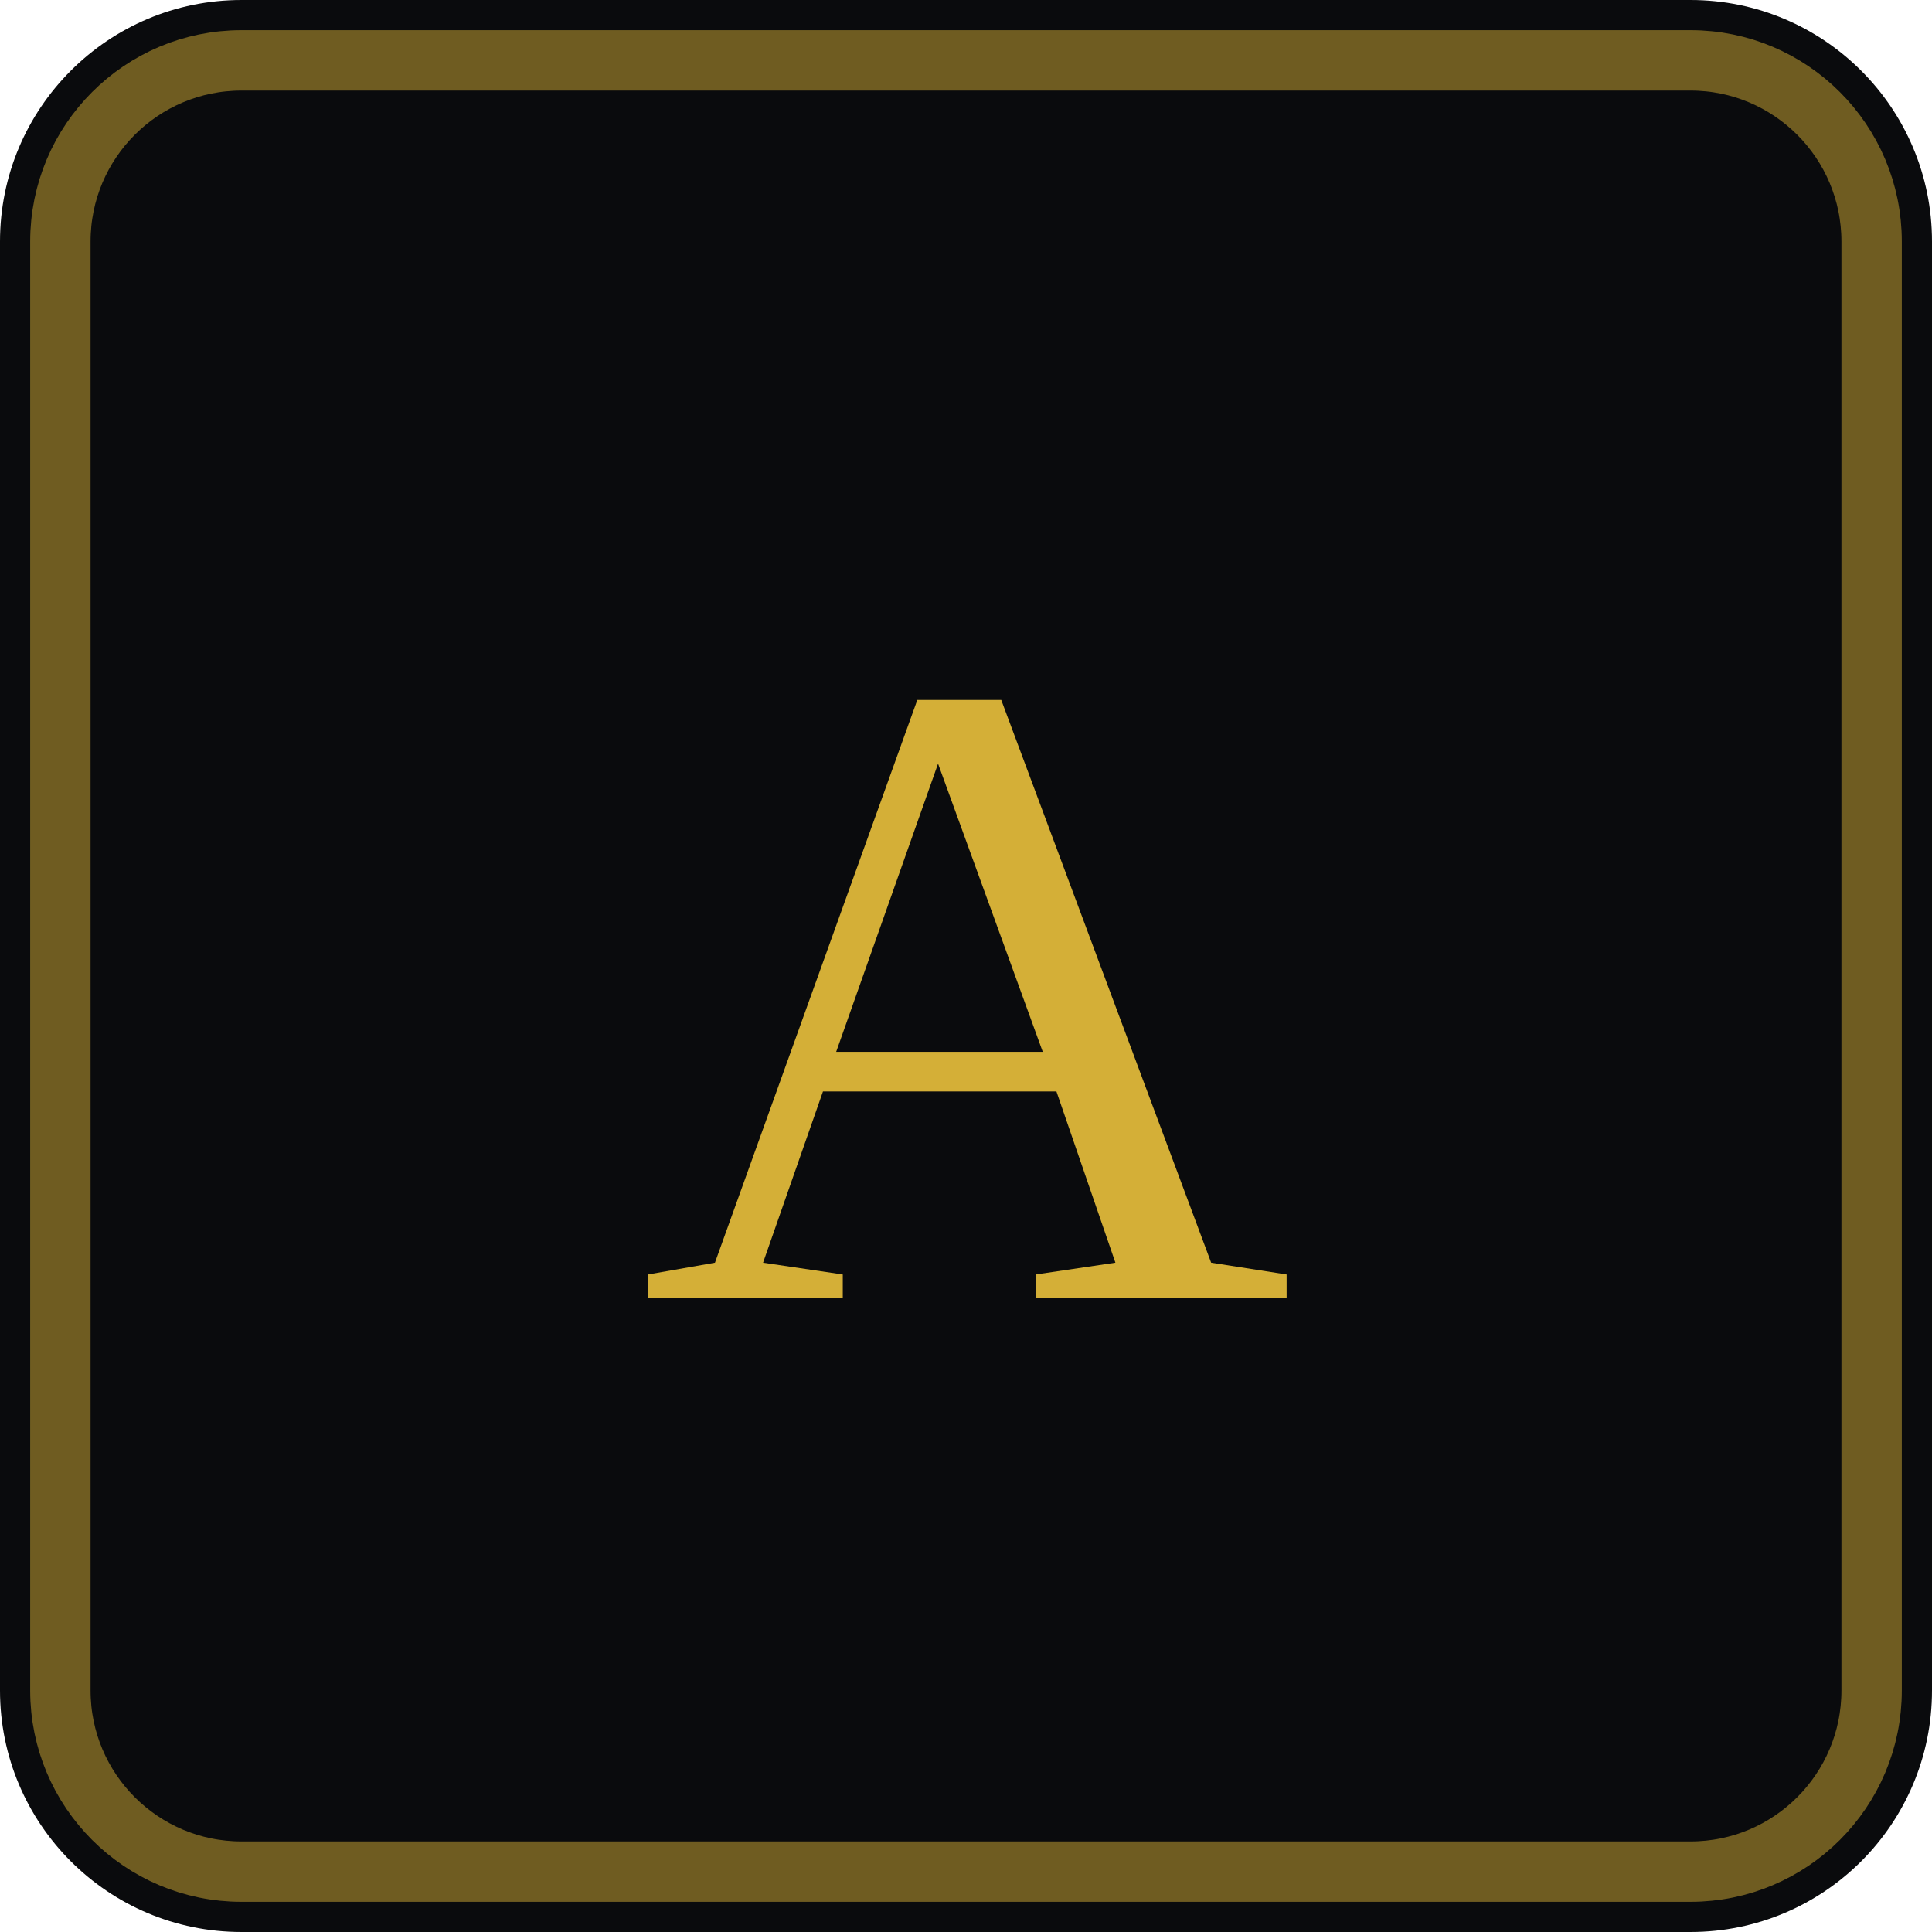
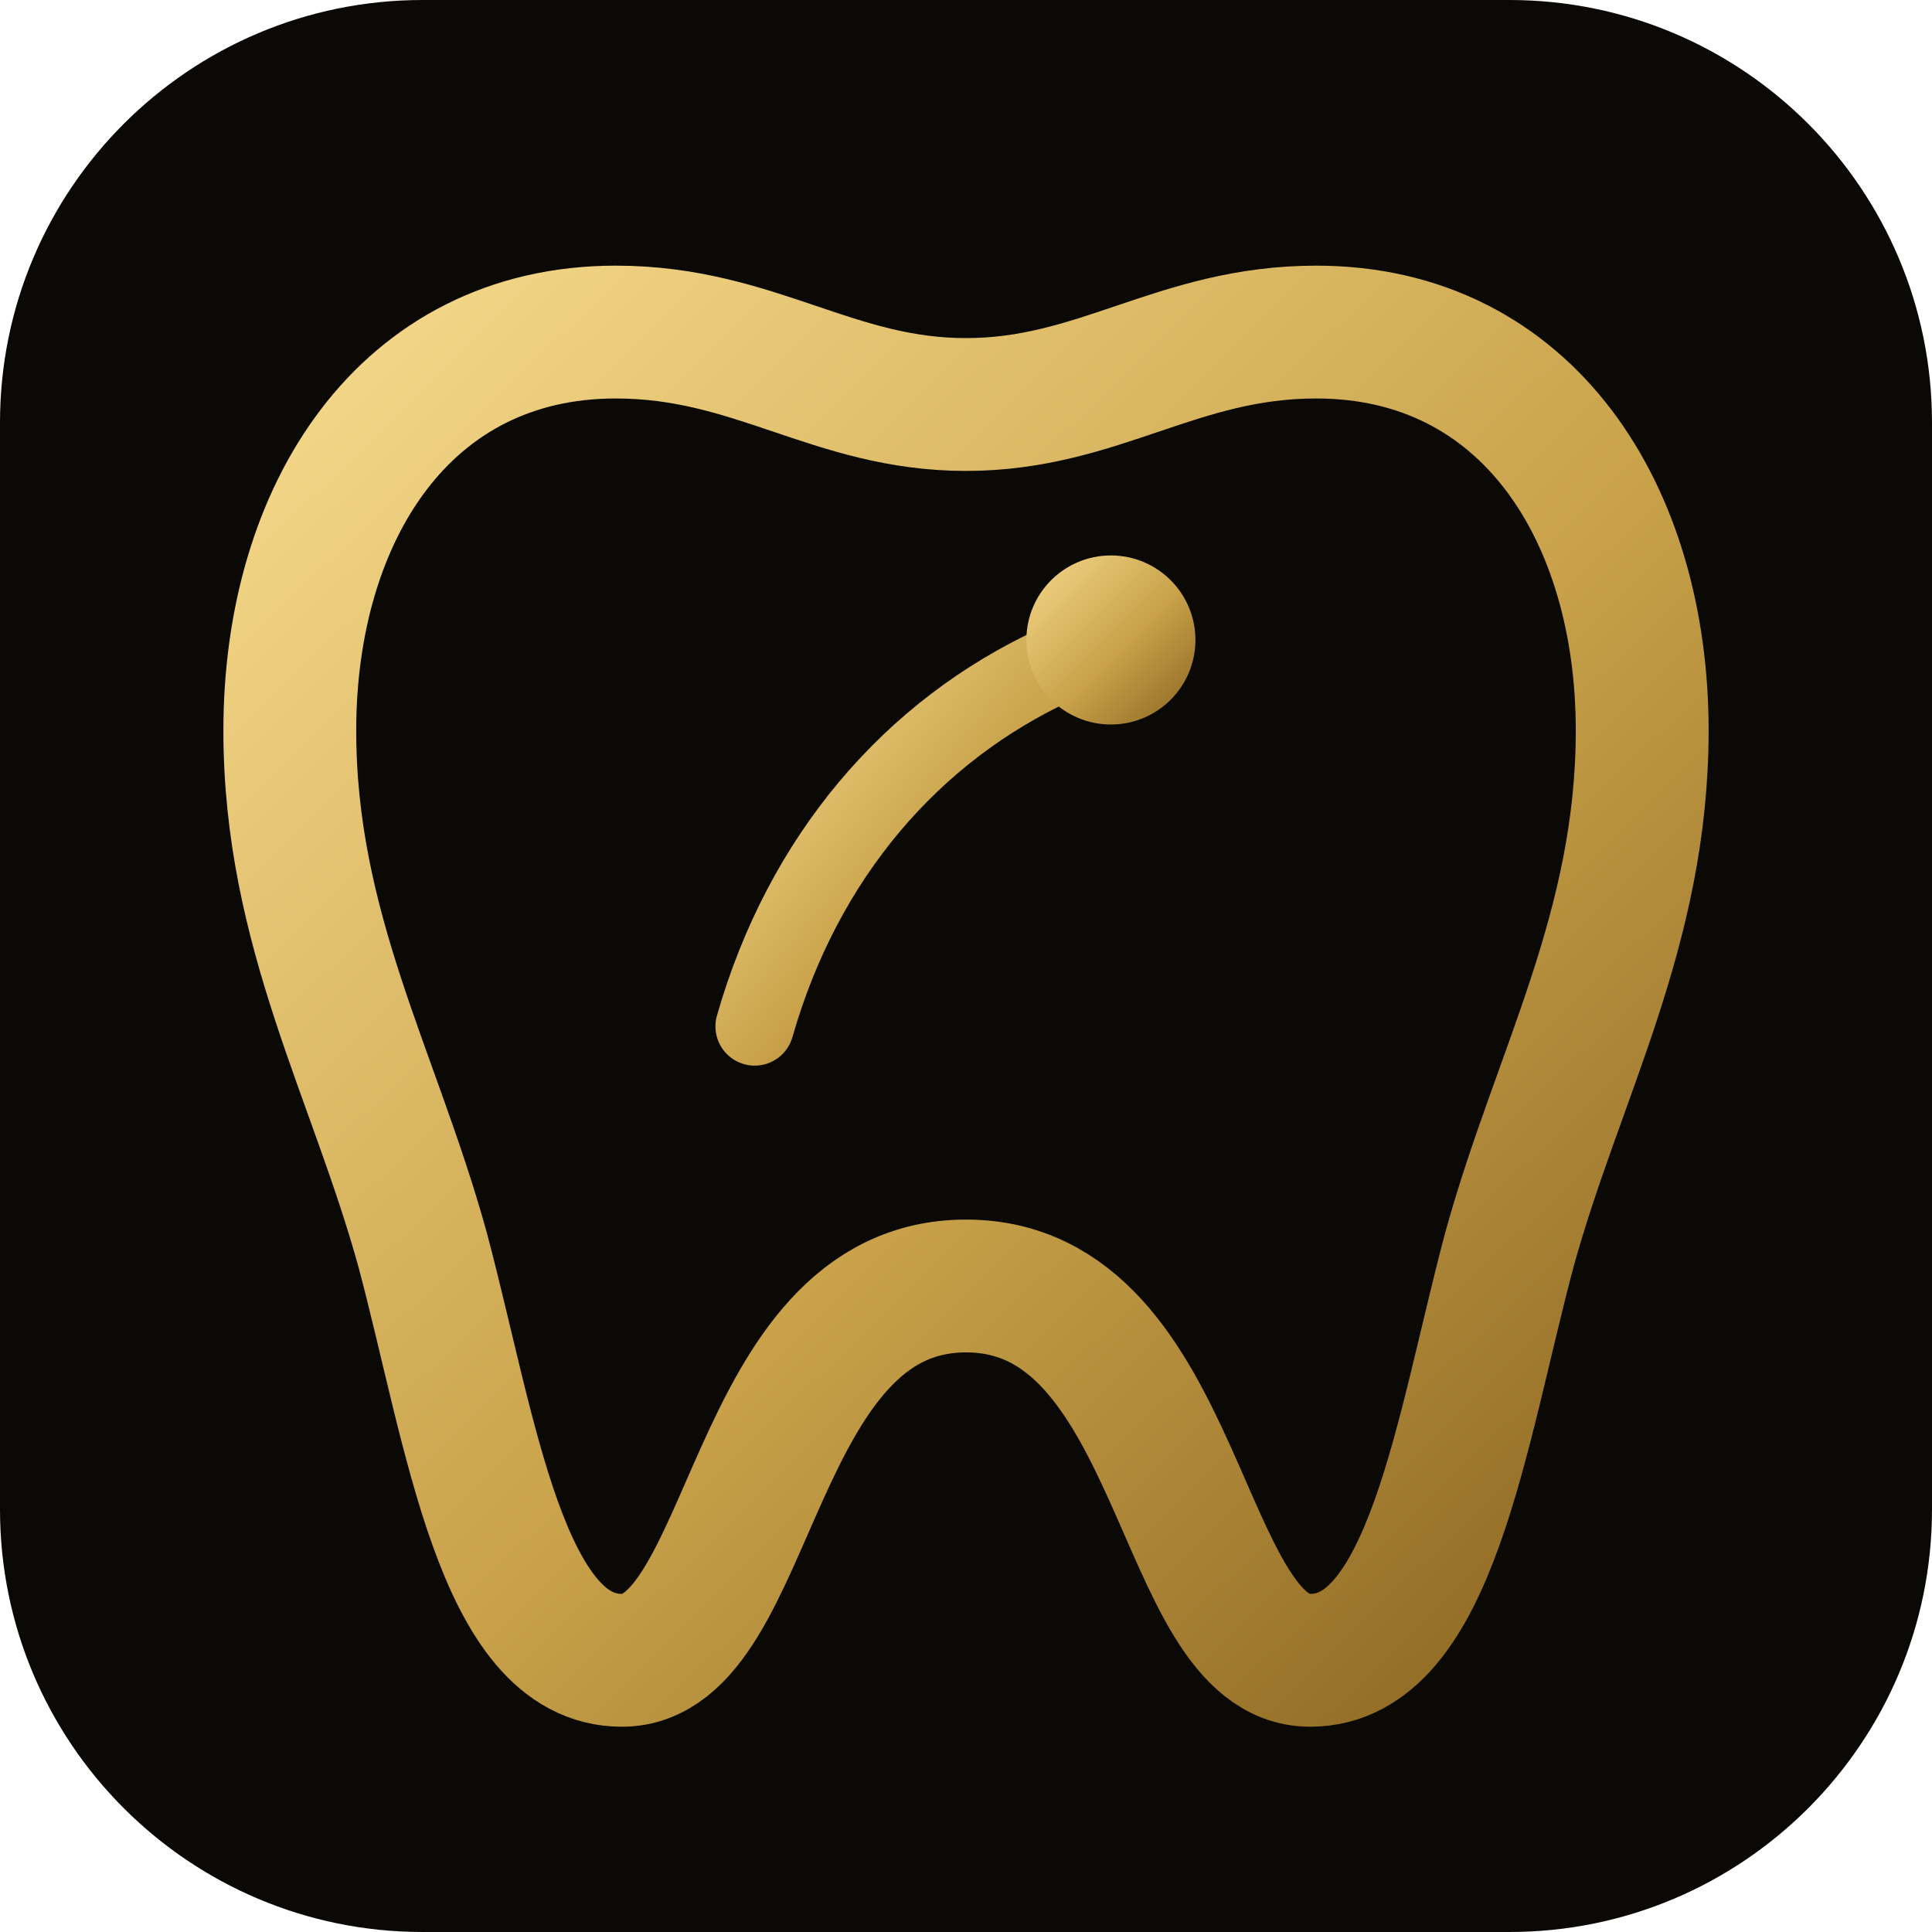
- <svg xmlns="http://www.w3.org/2000/svg" viewBox="0 0 64 64">
-   <rect width="64" height="64" rx="8" fill="#0a0b0d" />
-   <rect x="2" y="2" width="60" height="60" rx="6" fill="none" stroke="#d4af37" stroke-opacity=".5" stroke-width="2" />
-   <text x="32" y="43" text-anchor="middle" font-family="Georgia, 'Times New Roman', serif" font-size="30" fill="#d4af37">A</text>
+ <svg xmlns="http://www.w3.org/2000/svg" viewBox="0 0 32 32">
+   <defs>
+     <linearGradient id="g" x1="0" y1="0" x2="1" y2="1">
+       <stop offset="0" stop-color="#f5d98b" />
+       <stop offset=".55" stop-color="#c9a24a" />
+       <stop offset="1" stop-color="#8a6420" />
+     </linearGradient>
+   </defs>
+   <rect width="32" height="32" rx="7" fill="#0b0906" />
+   <path d="M10.2 5.5c2.3 0 3.6 1.2 5.8 1.2s3.5-1.2 5.8-1.2c3.5 0 5.4 3 5.4 6.6 0 3.3-1.4 5.7-2.2 8.6-.8 3-1.3 6.8-3.3 6.8-2.2 0-2.1-6.2-5.7-6.2s-3.5 6.2-5.7 6.2c-2 0-2.5-3.8-3.3-6.8-.8-2.9-2.2-5.3-2.2-8.6 0-3.6 1.9-6.6 5.4-6.6z" fill="none" stroke="url(#g)" stroke-width="2.2" stroke-linejoin="round" />
+   <path d="M12.5 17c.8-2.8 2.6-4.9 5-6" fill="none" stroke="url(#g)" stroke-width="1.3" stroke-linecap="round" />
+   <circle cx="18.4" cy="10.6" r="1.4" fill="url(#g)" />
</svg>
